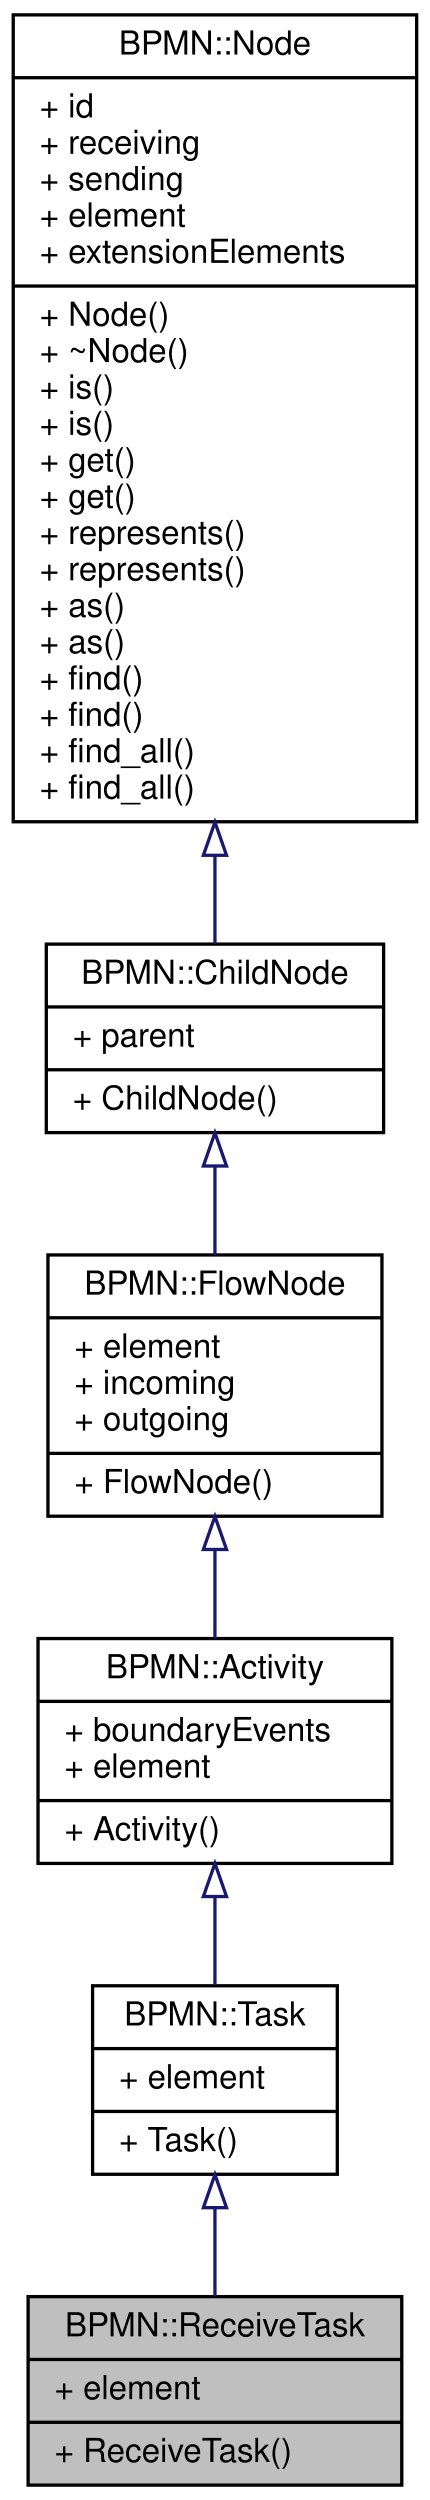
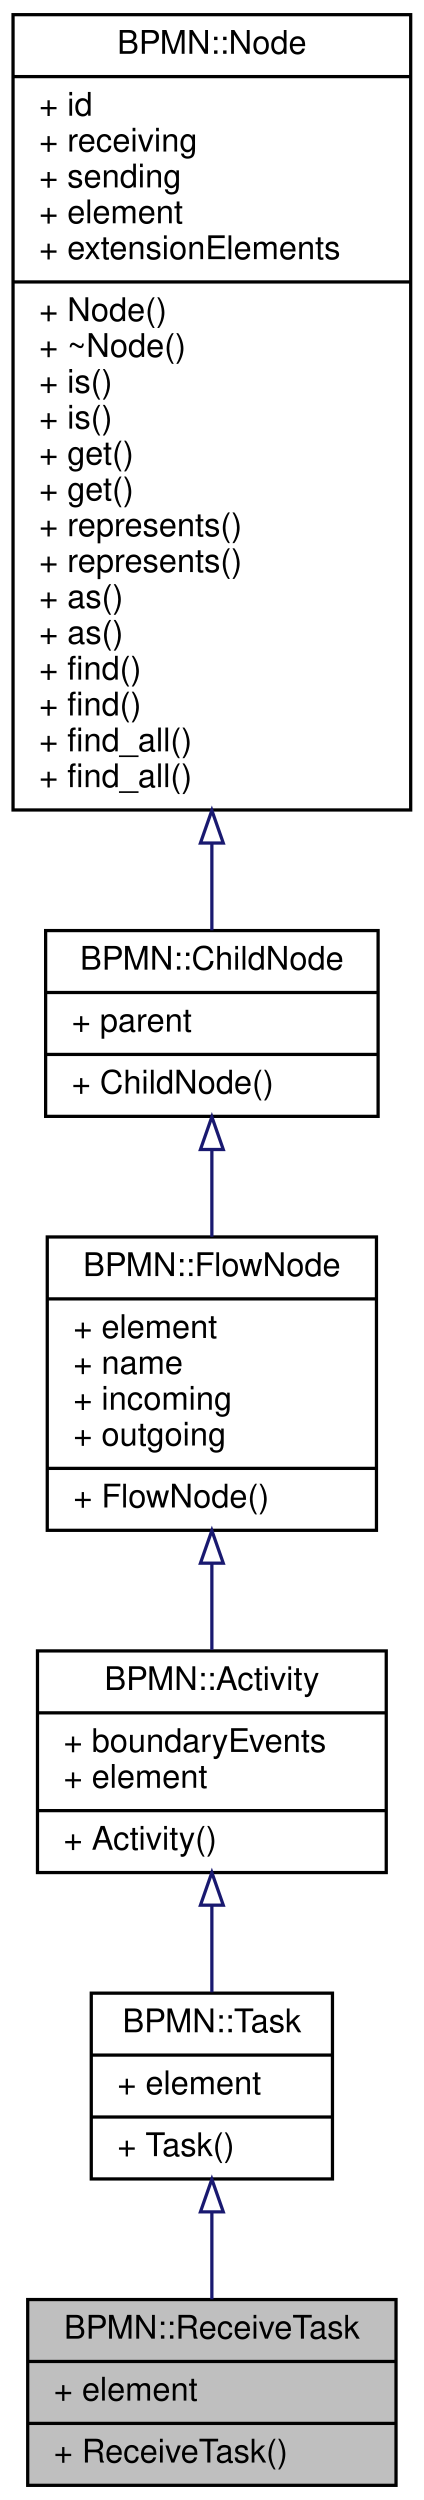
- <svg xmlns="http://www.w3.org/2000/svg" xmlns:xlink="http://www.w3.org/1999/xlink" width="130pt" height="756pt" viewBox="0.00 0.00 130.00 756.00">
-   <g id="graph0" class="graph" transform="scale(1 1) rotate(0) translate(4 752)">
+ <svg xmlns="http://www.w3.org/2000/svg" xmlns:xlink="http://www.w3.org/1999/xlink" width="130pt" height="767pt" viewBox="0.00 0.00 130.00 767.00">
+   <g id="graph0" class="graph" transform="scale(1 1) rotate(0) translate(4 763)">
    <g id="node1" class="node">
      <g id="a_node1">
        <a xlink:title=" ">
          <polygon fill="#bfbfbf" stroke="black" points="4.5,-0.5 4.5,-57.5 117.5,-57.5 117.5,-0.5 4.5,-0.5" />
          <text text-anchor="middle" x="61" y="-45.5" font-family="Helvetica,sans-Serif" font-size="10.00">BPMN::ReceiveTask</text>
          <polyline fill="none" stroke="black" points="4.5,-38.5 117.5,-38.5 " />
          <text text-anchor="start" x="12.5" y="-26.5" font-family="Helvetica,sans-Serif" font-size="10.00">+ element</text>
          <polyline fill="none" stroke="black" points="4.5,-19.5 117.5,-19.5 " />
          <text text-anchor="start" x="12.5" y="-7.5" font-family="Helvetica,sans-Serif" font-size="10.00">+ ReceiveTask()</text>
        </a>
      </g>
    </g>
    <g id="node2" class="node">
      <g id="a_node2">
        <a xlink:href="classBPMN_1_1Task.html" target="_top" xlink:title=" ">
          <polygon fill="none" stroke="black" points="24,-94.5 24,-151.5 98,-151.5 98,-94.5 24,-94.5" />
          <text text-anchor="middle" x="61" y="-139.5" font-family="Helvetica,sans-Serif" font-size="10.00">BPMN::Task</text>
          <polyline fill="none" stroke="black" points="24,-132.5 98,-132.5 " />
          <text text-anchor="start" x="32" y="-120.5" font-family="Helvetica,sans-Serif" font-size="10.00">+ element</text>
          <polyline fill="none" stroke="black" points="24,-113.5 98,-113.5 " />
          <text text-anchor="start" x="32" y="-101.5" font-family="Helvetica,sans-Serif" font-size="10.00">+ Task()</text>
        </a>
      </g>
    </g>
    <g id="edge1" class="edge">
      <path fill="none" stroke="midnightblue" d="M61,-84.21C61,-75.29 61,-65.95 61,-57.58" />
      <polygon fill="none" stroke="midnightblue" points="57.5,-84.4 61,-94.4 64.5,-84.4 57.5,-84.4" />
    </g>
    <g id="node3" class="node">
      <g id="a_node3">
        <a xlink:href="classBPMN_1_1Activity.html" target="_top" xlink:title=" ">
          <polygon fill="none" stroke="black" points="7.5,-188.5 7.5,-256.5 114.5,-256.5 114.5,-188.5 7.5,-188.5" />
          <text text-anchor="middle" x="61" y="-244.5" font-family="Helvetica,sans-Serif" font-size="10.00">BPMN::Activity</text>
          <polyline fill="none" stroke="black" points="7.5,-237.5 114.5,-237.5 " />
          <text text-anchor="start" x="15.5" y="-225.5" font-family="Helvetica,sans-Serif" font-size="10.00">+ boundaryEvents</text>
          <text text-anchor="start" x="15.5" y="-214.5" font-family="Helvetica,sans-Serif" font-size="10.00">+ element</text>
          <polyline fill="none" stroke="black" points="7.5,-207.5 114.5,-207.5 " />
          <text text-anchor="start" x="15.5" y="-195.5" font-family="Helvetica,sans-Serif" font-size="10.00">+ Activity()</text>
        </a>
      </g>
    </g>
    <g id="edge2" class="edge">
      <path fill="none" stroke="midnightblue" d="M61,-178.45C61,-169.4 61,-160.09 61,-151.78" />
      <polygon fill="none" stroke="midnightblue" points="57.5,-178.49 61,-188.49 64.5,-178.49 57.5,-178.49" />
    </g>
    <g id="node4" class="node">
      <g id="a_node4">
        <a xlink:href="classBPMN_1_1FlowNode.html" target="_top" xlink:title="Represents a flow node in a BPMN process.">
-           <polygon fill="none" stroke="black" points="10.5,-293.5 10.5,-372.5 111.5,-372.5 111.5,-293.5 10.5,-293.5" />
-           <text text-anchor="middle" x="61" y="-360.5" font-family="Helvetica,sans-Serif" font-size="10.00">BPMN::FlowNode</text>
-           <polyline fill="none" stroke="black" points="10.5,-353.5 111.5,-353.5 " />
-           <text text-anchor="start" x="18.5" y="-341.5" font-family="Helvetica,sans-Serif" font-size="10.00">+ element</text>
+           <polygon fill="none" stroke="black" points="10.5,-293.5 10.5,-383.5 111.5,-383.5 111.5,-293.5 10.5,-293.5" />
+           <text text-anchor="middle" x="61" y="-371.5" font-family="Helvetica,sans-Serif" font-size="10.00">BPMN::FlowNode</text>
+           <polyline fill="none" stroke="black" points="10.5,-364.5 111.5,-364.5 " />
+           <text text-anchor="start" x="18.5" y="-352.5" font-family="Helvetica,sans-Serif" font-size="10.00">+ element</text>
+           <text text-anchor="start" x="18.5" y="-341.5" font-family="Helvetica,sans-Serif" font-size="10.00">+ name</text>
          <text text-anchor="start" x="18.5" y="-330.5" font-family="Helvetica,sans-Serif" font-size="10.00">+ incoming</text>
          <text text-anchor="start" x="18.5" y="-319.5" font-family="Helvetica,sans-Serif" font-size="10.00">+ outgoing</text>
          <polyline fill="none" stroke="black" points="10.5,-312.5 111.5,-312.5 " />
          <text text-anchor="start" x="18.5" y="-300.5" font-family="Helvetica,sans-Serif" font-size="10.00">+ FlowNode()</text>
        </a>
      </g>
    </g>
    <g id="edge3" class="edge">
-       <path fill="none" stroke="midnightblue" d="M61,-283.35C61,-274.28 61,-265 61,-256.54" />
-       <polygon fill="none" stroke="midnightblue" points="57.5,-283.44 61,-293.44 64.5,-283.44 57.5,-283.44" />
+       <path fill="none" stroke="midnightblue" d="M61,-283.32C61,-274.28 61,-265.16 61,-256.85" />
+       <polygon fill="none" stroke="midnightblue" points="57.5,-283.42 61,-293.42 64.5,-283.42 57.5,-283.42" />
    </g>
    <g id="node5" class="node">
      <g id="a_node5">
        <a xlink:href="classBPMN_1_1ChildNode.html" target="_top" xlink:title="Represents a node in a BPMN process that has a parent.">
-           <polygon fill="none" stroke="black" points="10,-409.5 10,-466.5 112,-466.5 112,-409.5 10,-409.5" />
-           <text text-anchor="middle" x="61" y="-454.5" font-family="Helvetica,sans-Serif" font-size="10.00">BPMN::ChildNode</text>
-           <polyline fill="none" stroke="black" points="10,-447.5 112,-447.5 " />
-           <text text-anchor="start" x="18" y="-435.5" font-family="Helvetica,sans-Serif" font-size="10.00">+ parent</text>
-           <polyline fill="none" stroke="black" points="10,-428.5 112,-428.5 " />
-           <text text-anchor="start" x="18" y="-416.5" font-family="Helvetica,sans-Serif" font-size="10.00">+ ChildNode()</text>
+           <polygon fill="none" stroke="black" points="10,-420.5 10,-477.5 112,-477.5 112,-420.5 10,-420.5" />
+           <text text-anchor="middle" x="61" y="-465.5" font-family="Helvetica,sans-Serif" font-size="10.00">BPMN::ChildNode</text>
+           <polyline fill="none" stroke="black" points="10,-458.5 112,-458.5 " />
+           <text text-anchor="start" x="18" y="-446.5" font-family="Helvetica,sans-Serif" font-size="10.00">+ parent</text>
+           <polyline fill="none" stroke="black" points="10,-439.5 112,-439.5 " />
+           <text text-anchor="start" x="18" y="-427.5" font-family="Helvetica,sans-Serif" font-size="10.00">+ ChildNode()</text>
        </a>
      </g>
    </g>
    <g id="edge4" class="edge">
-       <path fill="none" stroke="midnightblue" d="M61,-399.16C61,-390.47 61,-381.23 61,-372.52" />
-       <polygon fill="none" stroke="midnightblue" points="57.5,-399.4 61,-409.4 64.5,-399.4 57.5,-399.4" />
+       <path fill="none" stroke="midnightblue" d="M61,-410.21C61,-401.61 61,-392.39 61,-383.55" />
+       <polygon fill="none" stroke="midnightblue" points="57.5,-410.34 61,-420.34 64.5,-410.34 57.5,-410.34" />
    </g>
    <g id="node6" class="node">
      <g id="a_node6">
        <a xlink:href="classBPMN_1_1Node.html" target="_top" xlink:title="Represents a node in a BPMN process.">
-           <polygon fill="none" stroke="black" points="0,-503.5 0,-747.5 122,-747.5 122,-503.5 0,-503.5" />
-           <text text-anchor="middle" x="61" y="-735.5" font-family="Helvetica,sans-Serif" font-size="10.00">BPMN::Node</text>
-           <polyline fill="none" stroke="black" points="0,-728.5 122,-728.5 " />
-           <text text-anchor="start" x="8" y="-716.5" font-family="Helvetica,sans-Serif" font-size="10.00">+ id</text>
-           <text text-anchor="start" x="8" y="-705.5" font-family="Helvetica,sans-Serif" font-size="10.00">+ receiving</text>
-           <text text-anchor="start" x="8" y="-694.5" font-family="Helvetica,sans-Serif" font-size="10.00">+ sending</text>
-           <text text-anchor="start" x="8" y="-683.5" font-family="Helvetica,sans-Serif" font-size="10.00">+ element</text>
-           <text text-anchor="start" x="8" y="-672.5" font-family="Helvetica,sans-Serif" font-size="10.00">+ extensionElements</text>
-           <polyline fill="none" stroke="black" points="0,-665.5 122,-665.5 " />
-           <text text-anchor="start" x="8" y="-653.5" font-family="Helvetica,sans-Serif" font-size="10.00">+ Node()</text>
-           <text text-anchor="start" x="8" y="-642.5" font-family="Helvetica,sans-Serif" font-size="10.00">+ ~Node()</text>
+           <polygon fill="none" stroke="black" points="0,-514.5 0,-758.5 122,-758.5 122,-514.5 0,-514.5" />
+           <text text-anchor="middle" x="61" y="-746.5" font-family="Helvetica,sans-Serif" font-size="10.00">BPMN::Node</text>
+           <polyline fill="none" stroke="black" points="0,-739.5 122,-739.5 " />
+           <text text-anchor="start" x="8" y="-727.5" font-family="Helvetica,sans-Serif" font-size="10.00">+ id</text>
+           <text text-anchor="start" x="8" y="-716.5" font-family="Helvetica,sans-Serif" font-size="10.00">+ receiving</text>
+           <text text-anchor="start" x="8" y="-705.5" font-family="Helvetica,sans-Serif" font-size="10.00">+ sending</text>
+           <text text-anchor="start" x="8" y="-694.5" font-family="Helvetica,sans-Serif" font-size="10.00">+ element</text>
+           <text text-anchor="start" x="8" y="-683.5" font-family="Helvetica,sans-Serif" font-size="10.00">+ extensionElements</text>
+           <polyline fill="none" stroke="black" points="0,-676.5 122,-676.5 " />
+           <text text-anchor="start" x="8" y="-664.5" font-family="Helvetica,sans-Serif" font-size="10.00">+ Node()</text>
+           <text text-anchor="start" x="8" y="-653.5" font-family="Helvetica,sans-Serif" font-size="10.00">+ ~Node()</text>
+           <text text-anchor="start" x="8" y="-642.5" font-family="Helvetica,sans-Serif" font-size="10.00">+ is()</text>
          <text text-anchor="start" x="8" y="-631.5" font-family="Helvetica,sans-Serif" font-size="10.00">+ is()</text>
-           <text text-anchor="start" x="8" y="-620.5" font-family="Helvetica,sans-Serif" font-size="10.00">+ is()</text>
+           <text text-anchor="start" x="8" y="-620.5" font-family="Helvetica,sans-Serif" font-size="10.00">+ get()</text>
          <text text-anchor="start" x="8" y="-609.5" font-family="Helvetica,sans-Serif" font-size="10.00">+ get()</text>
-           <text text-anchor="start" x="8" y="-598.5" font-family="Helvetica,sans-Serif" font-size="10.00">+ get()</text>
+           <text text-anchor="start" x="8" y="-598.5" font-family="Helvetica,sans-Serif" font-size="10.00">+ represents()</text>
          <text text-anchor="start" x="8" y="-587.5" font-family="Helvetica,sans-Serif" font-size="10.00">+ represents()</text>
-           <text text-anchor="start" x="8" y="-576.5" font-family="Helvetica,sans-Serif" font-size="10.00">+ represents()</text>
+           <text text-anchor="start" x="8" y="-576.5" font-family="Helvetica,sans-Serif" font-size="10.00">+ as()</text>
          <text text-anchor="start" x="8" y="-565.5" font-family="Helvetica,sans-Serif" font-size="10.00">+ as()</text>
-           <text text-anchor="start" x="8" y="-554.5" font-family="Helvetica,sans-Serif" font-size="10.00">+ as()</text>
+           <text text-anchor="start" x="8" y="-554.5" font-family="Helvetica,sans-Serif" font-size="10.00">+ find()</text>
          <text text-anchor="start" x="8" y="-543.5" font-family="Helvetica,sans-Serif" font-size="10.00">+ find()</text>
-           <text text-anchor="start" x="8" y="-532.5" font-family="Helvetica,sans-Serif" font-size="10.00">+ find()</text>
+           <text text-anchor="start" x="8" y="-532.5" font-family="Helvetica,sans-Serif" font-size="10.00">+ find_all()</text>
          <text text-anchor="start" x="8" y="-521.5" font-family="Helvetica,sans-Serif" font-size="10.00">+ find_all()</text>
-           <text text-anchor="start" x="8" y="-510.5" font-family="Helvetica,sans-Serif" font-size="10.00">+ find_all()</text>
        </a>
      </g>
    </g>
    <g id="edge5" class="edge">
-       <path fill="none" stroke="midnightblue" d="M61,-493.34C61,-483.53 61,-474.42 61,-466.57" />
-       <polygon fill="none" stroke="midnightblue" points="57.5,-493.36 61,-503.36 64.5,-493.36 57.5,-493.36" />
+       <path fill="none" stroke="midnightblue" d="M61,-504.34C61,-494.53 61,-485.42 61,-477.57" />
+       <polygon fill="none" stroke="midnightblue" points="57.5,-504.36 61,-514.36 64.5,-504.36 57.5,-504.36" />
    </g>
  </g>
</svg>
